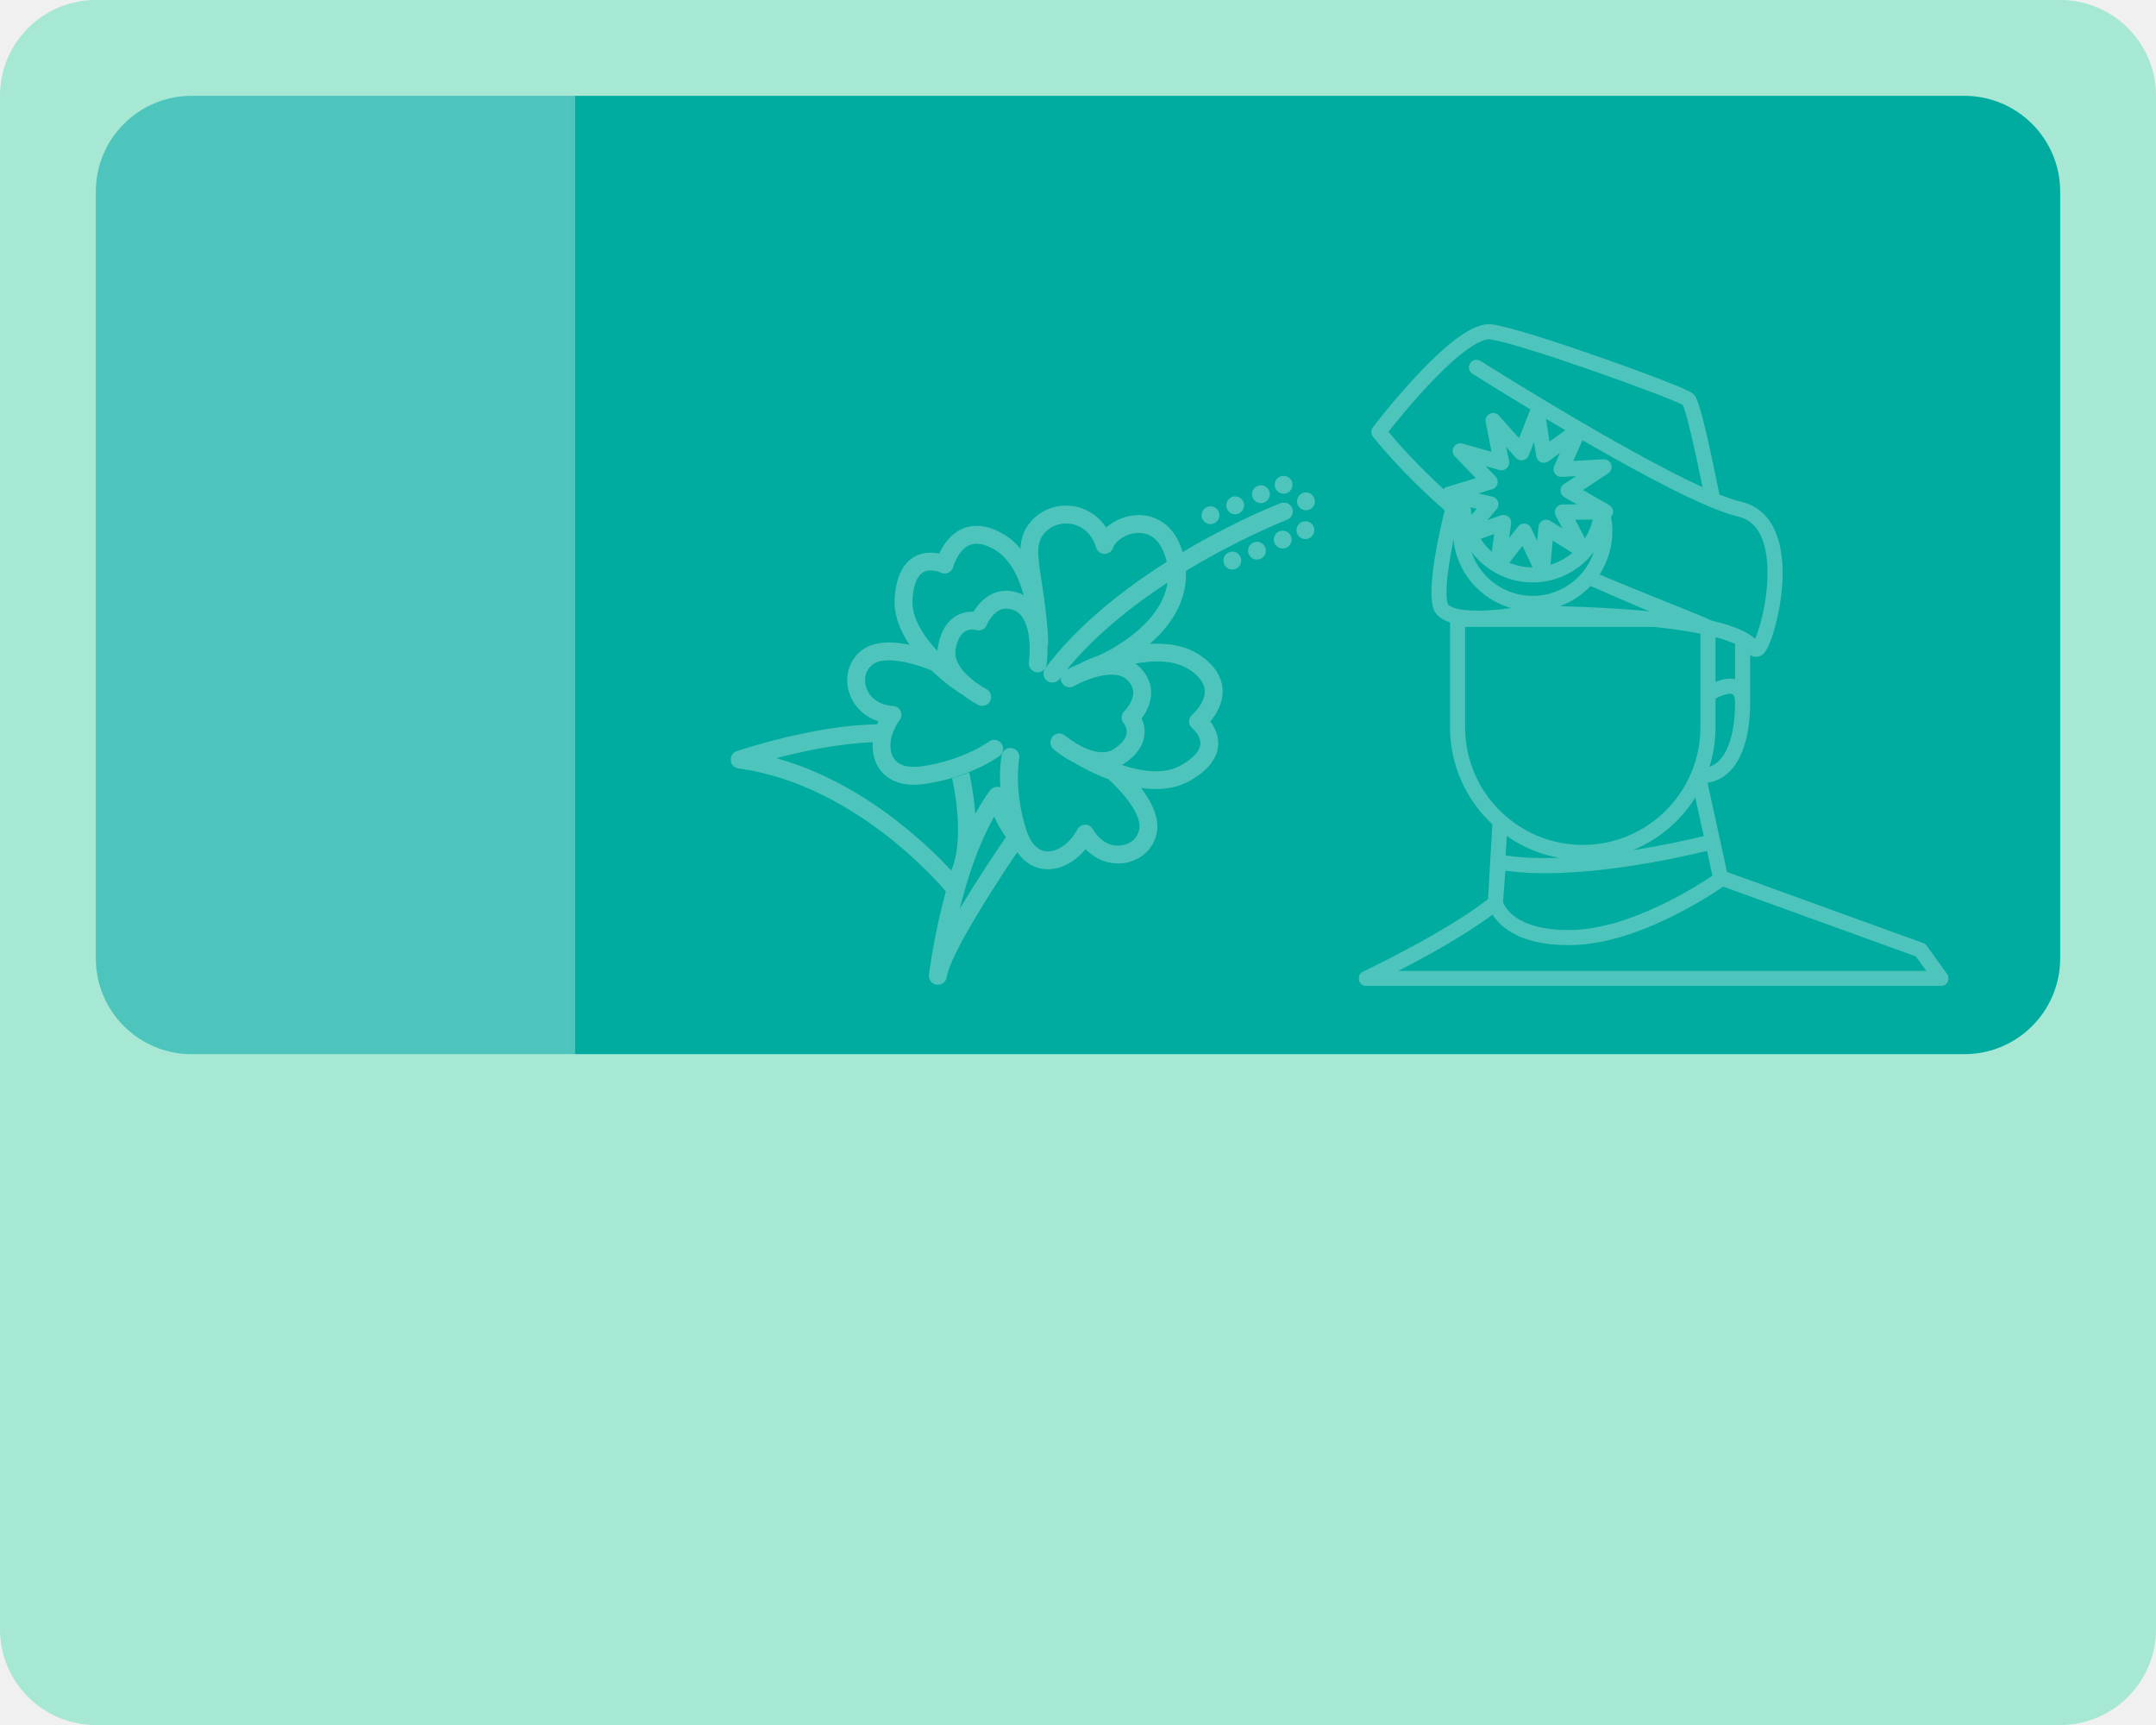
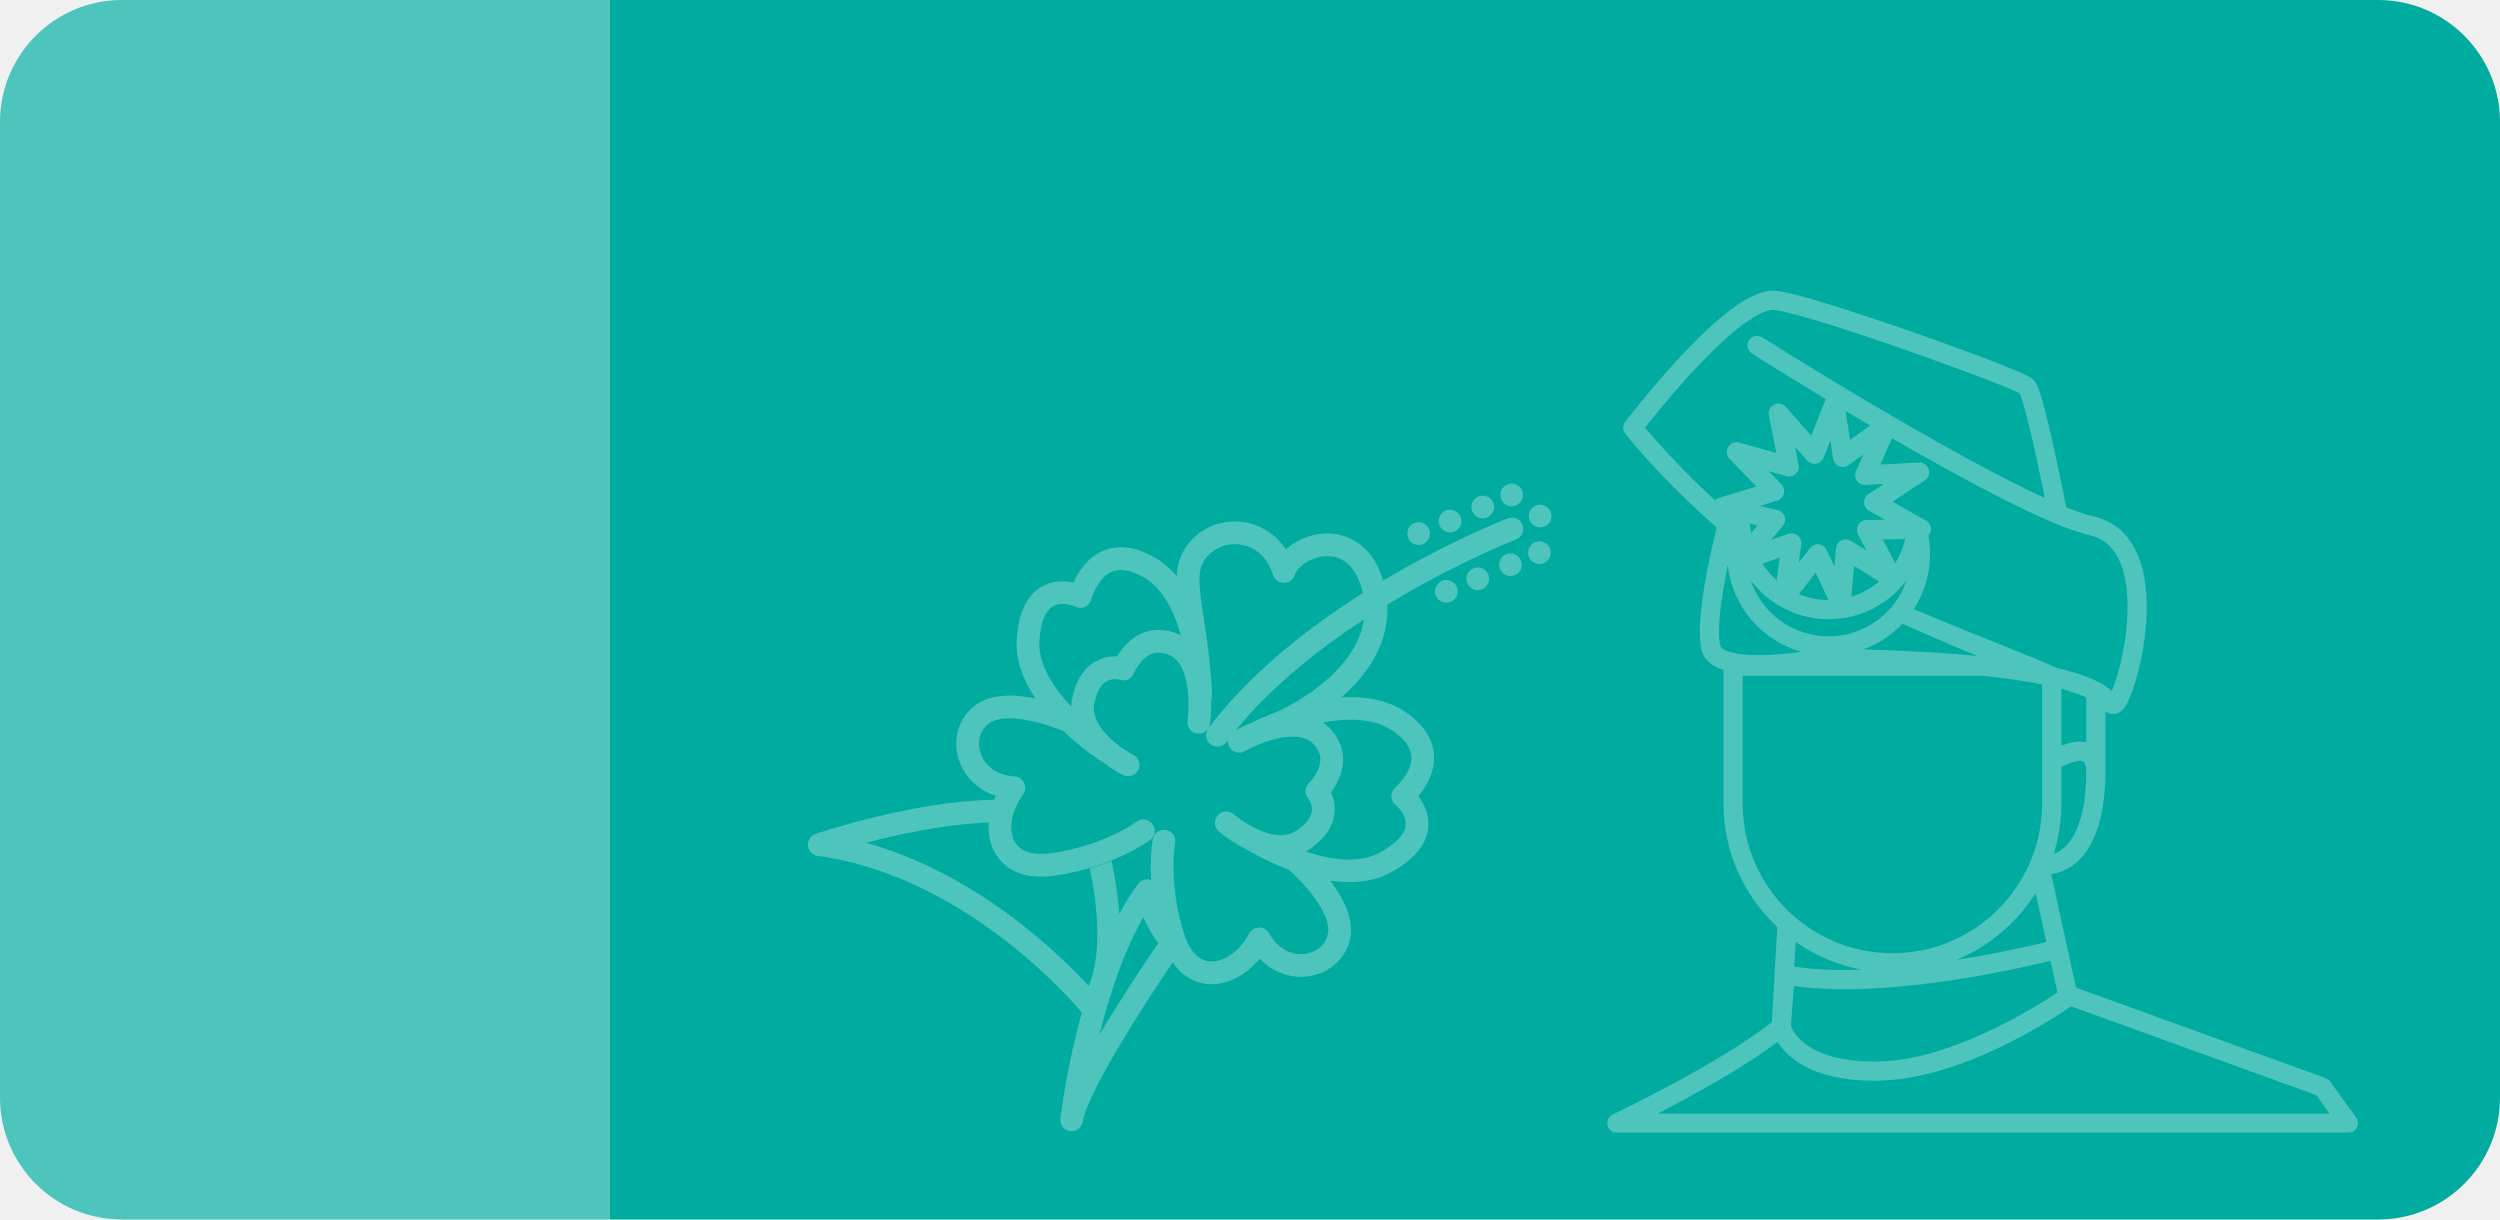
- <svg xmlns="http://www.w3.org/2000/svg" xmlns:xlink="http://www.w3.org/1999/xlink" width="180px" height="144px" viewBox="0 0 180 144" version="1.1">
+ <svg xmlns="http://www.w3.org/2000/svg" xmlns:xlink="http://www.w3.org/1999/xlink" width="164px" height="80px" viewBox="0 0 164 80" version="1.1">
  <defs>
    <polygon id="path-1" points="0 0.002 46.933 0.002 46.933 40.265 0 40.265" />
    <polygon id="path-3" points="0.023 0 49.275 0 49.275 55.247 0.023 55.247" />
  </defs>
  <g id="钱包IM&amp;转账" stroke="none" stroke-width="1" fill="none" fill-rule="evenodd">
-     <g id="聊天-new转账" transform="translate(-131, -129)">
+     <g id="聊天-new转账" transform="translate(-139, -137)">
      <g id="转账1" transform="translate(131, 129)">
        <g id="分组-2">
-           <g id="IM_transfer_right">
-             <rect id="矩形" fill="#A6E8D4" fill-rule="nonzero" x="0" y="0" width="180" height="144" rx="8" />
-             <path d="M16,8 L48,8 L48,88 L16,88 C11.582,88 8,84.418 8,80 L8,16 C8,11.582 11.582,8 16,8 Z" id="矩形" fill="#4DC4BC" fill-rule="nonzero" />
-             <path d="M48,8 L164,8 C168.418,8 172,11.582 172,16 L172,80 C172,84.418 168.418,88 164,88 L48,88 L48,8 Z" id="矩形-copy" fill="#00AB9F" fill-rule="nonzero" />
-             <g id="bg1" transform="translate(61, 27)">
+           <g id="IM_transfer_right" transform="translate(8, 8)">
+             <path d="M8,0 L40,0 L40,80 L8,80 C3.582,80 5.41083001e-16,76.418 0,72 L0,8 C-5.41083001e-16,3.582 3.582,8.11624501e-16 8,0 Z" id="矩形" fill="#4DC4BC" fill-rule="nonzero" />
+             <path d="M40,0 L156,0 C160.418,-8.11624501e-16 164,3.582 164,8 L164,72 C164,76.418 160.418,80 156,80 L40,80 L40,0 Z" id="矩形-copy" fill="#00AB9F" fill-rule="nonzero" />
+             <g id="bg1" transform="translate(53, 19)">
              <g id="分组" transform="translate(0, 14.94682)">
                <mask id="mask-2" fill="white">
                  <use xlink:href="#path-1" />
                </mask>
                <g id="Clip-2" />
                <path d="M38.274,18.285 C38.276,18.508 38.379,18.719 38.553,18.858 C38.56,18.864 39.274,19.472 39.215,20.181 C39.165,20.767 38.591,21.383 37.553,21.962 C36.15,22.745 34.253,22.442 32.661,21.916 C32.716,21.884 32.772,21.851 32.827,21.815 C33.835,21.154 34.409,20.372 34.534,19.493 C34.619,18.896 34.476,18.389 34.31,18.03 C34.656,17.571 35.097,16.809 35.107,15.901 C35.116,15.127 34.797,14.393 34.186,13.779 C34.061,13.654 33.93,13.544 33.793,13.449 C35.375,13.153 37.136,13.138 38.4,14.02 C39.156,14.549 39.555,15.115 39.583,15.702 C39.634,16.758 38.548,17.698 38.54,17.706 C38.369,17.849 38.271,18.062 38.274,18.285 M34.11,27.31 C33.971,27.997 33.418,28.498 32.665,28.618 C31.716,28.769 30.813,28.268 30.252,27.276 C30.118,27.039 29.865,26.894 29.593,26.898 C29.32,26.901 29.072,27.053 28.944,27.294 C28.328,28.453 27.261,29.204 26.348,29.121 C25.415,29.036 24.923,28.083 24.674,27.298 C23.617,23.958 24.085,21.4 24.09,21.377 C24.169,20.972 23.906,20.581 23.501,20.501 C23.097,20.422 22.705,20.685 22.625,21.09 C22.612,21.16 22.419,22.181 22.512,23.779 C22.488,23.77 22.464,23.761 22.438,23.755 C22.145,23.681 21.836,23.792 21.657,24.035 C21.228,24.614 20.819,25.268 20.429,25.994 C20.357,25.024 20.207,23.924 19.948,22.676 C19.939,22.628 19.927,22.582 19.916,22.535 C19.49,22.704 19.015,22.869 18.495,23.02 C19.392,27.387 18.864,29.688 18.42,30.728 C17.597,29.834 16.062,28.28 13.957,26.642 C10.13,23.662 6.619,22.123 3.822,21.341 C4.844,21.073 6.07,20.783 7.372,20.543 C9.035,20.236 10.538,20.061 11.864,20.016 C11.812,20.765 11.956,21.479 12.309,22.069 C12.536,22.448 12.959,22.954 13.705,23.269 C14.3,23.521 15.1,23.651 16.168,23.499 C20.038,22.947 22.358,21.228 22.455,21.155 C22.784,20.907 22.85,20.441 22.603,20.112 C22.357,19.782 21.889,19.715 21.559,19.961 C21.538,19.977 19.425,21.526 15.958,22.021 C15.143,22.137 14.071,22.107 13.59,21.303 C13.119,20.516 13.333,19.229 14.111,18.172 C14.272,17.952 14.301,17.662 14.186,17.415 C14.072,17.168 13.831,17.004 13.559,16.985 C12.423,16.909 11.58,16.314 11.305,15.392 C11.087,14.662 11.298,13.946 11.857,13.524 C12.974,12.679 15.729,13.577 16.772,14.024 C17.95,15.149 19.038,15.859 19.139,15.924 C19.176,15.948 19.214,15.968 19.253,15.984 C19.269,15.991 19.285,15.997 19.301,16.002 C19.99,16.551 20.602,16.866 20.665,16.898 C20.68,16.906 20.696,16.913 20.711,16.919 C21.07,17.071 21.489,16.921 21.667,16.568 C21.853,16.201 21.706,15.752 21.338,15.566 C21.309,15.551 18.426,14.038 18.79,12.203 C18.89,11.698 19.108,11.036 19.575,10.756 C19.967,10.521 20.412,10.633 20.462,10.646 C20.837,10.78 21.233,10.586 21.385,10.218 C21.494,9.952 21.913,9.209 22.532,8.953 C22.877,8.811 23.254,8.831 23.685,9.012 C23.686,9.012 23.687,9.013 23.687,9.013 C25.093,9.607 25.039,12.331 24.9,13.33 C24.842,13.738 25.126,14.115 25.534,14.173 C25.811,14.212 26.073,14.094 26.231,13.887 C26.024,14.213 26.099,14.649 26.414,14.884 C26.463,14.921 26.516,14.951 26.57,14.974 C26.879,15.105 27.248,15.014 27.458,14.734 C27.489,14.692 27.522,14.651 27.553,14.609 C27.539,14.76 27.568,14.915 27.65,15.056 C27.857,15.413 28.313,15.534 28.67,15.327 C29.484,14.854 32.05,13.75 33.127,14.832 C33.457,15.163 33.617,15.506 33.615,15.878 C33.61,16.548 33.078,17.216 32.876,17.414 C32.587,17.692 32.556,18.134 32.823,18.433 C32.854,18.474 33.125,18.844 33.054,19.297 C32.97,19.835 32.438,20.284 32.008,20.567 C30.452,21.587 27.958,19.489 27.934,19.468 C27.624,19.197 27.153,19.229 26.881,19.539 C26.61,19.849 26.642,20.321 26.952,20.592 C27.015,20.646 27.732,21.263 28.734,21.749 C28.752,21.763 28.77,21.776 28.79,21.788 C28.877,21.841 29.697,22.338 30.881,22.839 C31.086,22.926 31.303,23.012 31.528,23.097 C32.382,23.842 34.388,25.932 34.11,27.31 M19.13,33.92 C19.756,31.41 20.686,28.515 22.008,26.227 C22.228,26.753 22.541,27.349 22.981,27.927 C22.246,28.997 20.583,31.464 19.13,33.92 M15.184,8.103 C15.255,6.921 15.559,6.138 16.063,5.837 C16.684,5.465 17.543,5.855 17.547,5.857 C17.749,5.953 17.981,5.952 18.183,5.859 C18.385,5.766 18.535,5.586 18.592,5.371 C18.595,5.357 18.972,3.971 19.946,3.56 C20.487,3.331 21.169,3.445 21.974,3.897 C23.293,4.64 24.041,6.198 24.463,7.73 C24.4,7.697 24.336,7.667 24.269,7.638 C24.268,7.638 24.266,7.637 24.264,7.636 C23.466,7.3 22.666,7.28 21.951,7.579 C21.114,7.929 20.573,8.624 20.277,9.117 C19.883,9.098 19.359,9.155 18.838,9.458 C18.069,9.905 17.561,10.73 17.326,11.913 C17.293,12.079 17.275,12.242 17.268,12.402 C16.104,11.159 15.092,9.609 15.184,8.103 M26.236,2.516 C26.811,1.887 27.701,1.618 28.558,1.815 C29.491,2.029 30.201,2.737 30.505,3.757 C30.597,4.067 30.879,4.283 31.203,4.29 C31.527,4.298 31.818,4.095 31.925,3.789 C32.151,3.139 33.189,2.469 34.239,2.546 C35.318,2.624 36.082,3.48 36.401,4.959 C33.006,7.109 29.045,10.128 26.273,13.828 C26.326,13.742 26.363,13.645 26.378,13.539 C26.388,13.47 26.472,12.844 26.451,12.015 C26.486,11.929 26.507,11.836 26.507,11.737 C26.508,11.645 26.509,10.883 26.382,9.822 C26.261,8.517 26.09,7.412 25.952,6.519 C25.604,4.274 25.492,3.33 26.236,2.516 M36.471,6.689 C35.947,10.338 31.274,12.523 30.747,12.759 C29.959,13.048 29.44,13.299 29.369,13.333 C29.317,13.359 29.269,13.391 29.225,13.427 C28.695,13.631 28.28,13.841 28.069,13.954 C30.463,11.024 33.617,8.561 36.471,6.689 M41.074,15.64 C41.026,14.564 40.414,13.607 39.255,12.797 C38.014,11.93 36.48,11.713 34.992,11.804 C37.086,9.988 38.115,7.902 38.004,5.719 C38.443,5.452 38.869,5.201 39.276,4.966 C43.215,2.703 46.423,1.457 46.455,1.444 C46.84,1.296 47.031,0.864 46.883,0.48 C46.735,0.095 46.303,-0.096 45.919,0.052 C45.784,0.103 42.589,1.343 38.555,3.659 C38.288,3.813 38.014,3.974 37.733,4.141 C36.976,1.542 35.145,1.116 34.348,1.057 C33.255,0.977 32.127,1.397 31.356,2.086 C30.775,1.211 29.91,0.594 28.892,0.36 C27.511,0.043 26.072,0.484 25.135,1.509 C24.486,2.22 24.236,2.974 24.195,3.857 C23.778,3.357 23.286,2.923 22.705,2.596 C21.473,1.903 20.346,1.766 19.354,2.19 C18.319,2.632 17.723,3.589 17.417,4.263 C16.847,4.146 16.048,4.114 15.311,4.547 C14.343,5.118 13.799,6.283 13.694,8.013 C13.61,9.404 14.155,10.726 14.93,11.877 C13.589,11.595 12.018,11.53 10.957,12.333 C9.904,13.129 9.48,14.497 9.875,15.819 C10.161,16.776 10.944,17.816 12.329,18.263 C12.29,18.348 12.253,18.434 12.218,18.519 C6.944,18.597 0.859,20.638 0.506,20.759 C0.178,20.87 -0.03,21.193 0.004,21.538 C0.038,21.883 0.305,22.16 0.649,22.205 C5.79,22.882 10.209,25.62 13.011,27.796 C16.075,30.177 17.931,32.428 17.949,32.45 C17.953,32.456 17.959,32.46 17.964,32.466 C17.851,32.88 17.74,33.304 17.634,33.739 C16.865,36.868 16.569,39.328 16.557,39.431 C16.509,39.835 16.793,40.203 17.196,40.258 C17.212,40.26 17.228,40.262 17.244,40.263 C17.628,40.291 17.975,40.02 18.035,39.634 C18.329,37.744 21.962,32.085 23.929,29.186 C24.371,29.833 24.883,30.193 25.349,30.39 C25.671,30.526 25.972,30.585 26.213,30.607 C27.425,30.717 28.706,30.07 29.634,28.939 C30.636,29.993 31.914,30.249 32.9,30.092 C34.263,29.874 35.312,28.898 35.573,27.605 C35.836,26.301 35.097,24.914 34.26,23.827 C35.634,24.026 37.062,23.945 38.279,23.266 C39.792,22.422 40.607,21.426 40.701,20.306 C40.773,19.454 40.397,18.748 40.045,18.286 C40.52,17.718 41.124,16.765 41.074,15.64" id="Fill-1" fill="#4DC4BC" mask="url(#mask-2)" />
              </g>
              <path d="M47.742,15.539 C47.923,15.615 48.131,15.617 48.312,15.543 C48.495,15.469 48.643,15.324 48.719,15.143 C48.796,14.961 48.797,14.754 48.723,14.571 C48.65,14.389 48.504,14.241 48.323,14.165 C48.141,14.088 47.934,14.086 47.752,14.16 C47.569,14.234 47.422,14.38 47.345,14.562 C47.268,14.743 47.267,14.95 47.341,15.133 C47.415,15.315 47.56,15.462 47.742,15.539" id="Fill-3" fill="#4DC4BC" />
              <path d="M48.677,16.976 C48.603,16.794 48.457,16.646 48.276,16.569 C48.094,16.492 47.887,16.491 47.704,16.565 C47.522,16.639 47.375,16.785 47.298,16.966 C47.222,17.147 47.22,17.355 47.293,17.537 C47.368,17.719 47.513,17.867 47.695,17.944 C47.876,18.02 48.084,18.022 48.266,17.948 C48.448,17.874 48.596,17.728 48.673,17.547 C48.749,17.366 48.751,17.158 48.677,16.976" id="Fill-5" fill="#4DC4BC" />
              <path d="M46.38,17.357 C46.199,17.28 45.991,17.279 45.809,17.353 C45.627,17.427 45.479,17.572 45.402,17.754 C45.326,17.934 45.324,18.143 45.398,18.325 C45.472,18.507 45.618,18.655 45.799,18.731 C45.979,18.808 46.188,18.809 46.37,18.736 C46.552,18.661 46.7,18.516 46.777,18.335 C46.853,18.154 46.855,17.946 46.781,17.764 C46.707,17.582 46.561,17.433 46.38,17.357" id="Fill-7" fill="#4DC4BC" />
              <path d="M44.232,18.281 C44.051,18.204 43.843,18.202 43.661,18.276 C43.479,18.35 43.331,18.496 43.255,18.677 C43.178,18.858 43.176,19.066 43.25,19.248 C43.324,19.43 43.47,19.578 43.651,19.655 C43.832,19.732 44.04,19.733 44.222,19.659 C44.404,19.585 44.553,19.439 44.629,19.258 C44.706,19.078 44.707,18.869 44.633,18.687 C44.559,18.505 44.413,18.357 44.232,18.281" id="Fill-9" fill="#4DC4BC" />
              <path d="M45.875,14.157 C46.055,14.234 46.264,14.235 46.446,14.161 C46.627,14.087 46.776,13.941 46.852,13.76 C46.929,13.58 46.93,13.371 46.856,13.189 C46.783,13.007 46.636,12.859 46.456,12.783 C46.275,12.706 46.067,12.705 45.885,12.778 C45.703,12.852 45.554,12.999 45.478,13.179 C45.402,13.36 45.4,13.568 45.474,13.75 C45.548,13.932 45.694,14.081 45.875,14.157" id="Fill-11" fill="#4DC4BC" />
              <path d="M43.979,14.945 C44.16,15.022 44.368,15.023 44.55,14.949 C44.732,14.876 44.88,14.729 44.957,14.548 C45.033,14.367 45.035,14.159 44.961,13.977 C44.887,13.795 44.741,13.647 44.56,13.571 C44.379,13.494 44.171,13.493 43.989,13.566 C43.807,13.64 43.659,13.786 43.582,13.967 C43.506,14.148 43.504,14.356 43.578,14.538 C43.652,14.72 43.798,14.869 43.979,14.945" id="Fill-13" fill="#4DC4BC" />
              <path d="M41.831,15.869 C42.012,15.945 42.22,15.946 42.402,15.873 C42.584,15.799 42.733,15.653 42.809,15.472 C42.885,15.291 42.887,15.083 42.813,14.901 C42.739,14.718 42.593,14.57 42.412,14.494 C42.232,14.418 42.023,14.416 41.841,14.49 C41.659,14.564 41.511,14.709 41.434,14.891 C41.358,15.071 41.357,15.28 41.43,15.462 C41.504,15.644 41.65,15.792 41.831,15.869" id="Fill-15" fill="#4DC4BC" />
              <path d="M42.172,19.107 C41.991,19.03 41.783,19.028 41.601,19.103 C41.419,19.176 41.271,19.322 41.194,19.503 C41.118,19.684 41.116,19.892 41.19,20.074 C41.264,20.256 41.41,20.405 41.591,20.481 C41.772,20.558 41.98,20.559 42.162,20.485 C42.344,20.412 42.492,20.265 42.569,20.085 C42.645,19.903 42.647,19.695 42.573,19.513 C42.499,19.331 42.353,19.183 42.172,19.107" id="Fill-17" fill="#4DC4BC" />
              <path d="M39.771,16.695 C39.952,16.771 40.16,16.773 40.342,16.699 C40.524,16.625 40.672,16.479 40.749,16.298 C40.825,16.117 40.827,15.909 40.753,15.726 C40.679,15.544 40.533,15.397 40.352,15.32 C40.171,15.244 39.963,15.242 39.781,15.315 C39.599,15.39 39.451,15.535 39.374,15.717 C39.298,15.898 39.296,16.106 39.37,16.288 C39.444,16.47 39.59,16.618 39.771,16.695" id="Fill-19" fill="#4DC4BC" />
              <g id="分组" transform="translate(52.40936, 0.062816)">
                <mask id="mask-4" fill="white">
                  <use xlink:href="#path-3" />
                </mask>
                <g id="Clip-22" />
                <path d="M3.339,53.986 C5.576,52.834 8.889,51.022 11.199,49.289 C11.834,50.296 13.466,51.833 17.516,51.833 C17.639,51.833 17.765,51.832 17.892,51.829 C20.386,51.772 23.286,50.914 26.512,49.279 C28.513,48.264 29.992,47.273 30.454,46.951 L46.538,52.777 L47.411,53.986 L3.339,53.986 Z M8.91,33.647 L8.911,33.634 C8.911,33.618 8.912,33.601 8.912,33.584 C8.912,33.567 8.911,33.551 8.91,33.534 L8.91,25.27 L24.663,25.27 C26.148,25.425 27.442,25.613 28.539,25.834 L28.554,25.842 L28.554,33.534 C28.553,33.551 28.553,33.567 28.553,33.584 C28.553,33.601 28.553,33.617 28.554,33.634 L28.554,33.645 C28.554,39.061 24.148,43.468 18.732,43.468 C16.292,43.468 14.056,42.572 12.337,41.094 C12.284,41.023 12.217,40.964 12.139,40.92 C10.157,39.122 8.91,36.527 8.91,33.647 Z M7.443,23.293 C7.21,22.419 7.468,20.476 7.806,18.69 L7.806,18.69 L7.931,17.983 C8.217,20.726 10.175,22.978 12.765,23.7 C12.165,23.78 11.421,23.86 10.671,23.894 C8.278,24.003 7.516,23.568 7.443,23.293 Z M2.51,8.985 C3.075,8.266 4.365,6.663 5.831,5.102 C6.97,3.887 7.987,2.939 8.853,2.285 C10.136,1.314 10.76,1.231 11.017,1.268 C13.604,1.638 25.825,6.033 27.083,6.747 C27.384,7.357 28.104,10.482 28.732,13.605 C22.02,10.536 10.335,3.158 10.195,3.069 C9.9,2.883 9.511,2.97 9.324,3.265 C9.138,3.559 9.226,3.949 9.52,4.135 C9.749,4.279 11.683,5.501 14.358,7.115 C14.35,7.131 14.342,7.148 14.335,7.165 L13.41,9.515 L11.735,7.624 C11.543,7.407 11.229,7.346 10.969,7.475 C10.709,7.604 10.567,7.891 10.624,8.176 L11.116,10.653 L8.685,9.968 C8.406,9.889 8.108,10.008 7.959,10.257 C7.81,10.506 7.847,10.824 8.048,11.033 L9.802,12.851 L7.386,13.589 C7.276,13.623 7.181,13.684 7.106,13.763 C4.737,11.588 3.143,9.748 2.51,8.985 Z M19.382,21.857 C21.001,22.555 23.099,23.486 24.283,23.963 C22.29,23.771 19.846,23.62 16.84,23.536 C17.814,23.178 18.682,22.597 19.382,21.857 Z M14.549,21.56 C16.619,21.56 18.481,20.564 19.658,19.015 C18.937,21.145 16.919,22.681 14.549,22.681 C12.179,22.681 10.161,21.145 9.44,19.015 C10.617,20.564 12.479,21.56 14.549,21.56 Z M11.337,17.519 L11.141,19.002 C10.783,18.686 10.469,18.32 10.209,17.916 L11.337,17.519 Z M9.456,15.916 C9.436,15.781 9.419,15.645 9.41,15.507 C9.404,15.428 9.384,15.353 9.352,15.284 L9.884,15.41 L9.456,15.916 Z M14.542,20.299 C13.859,20.298 13.205,20.161 12.605,19.915 L13.7,18.507 L14.542,20.299 Z M17.858,19.088 C17.33,19.532 16.714,19.872 16.041,20.077 L16.221,18.061 L17.858,19.088 Z M18.914,17.877 L18.102,16.323 L19.568,16.307 C19.437,16.872 19.213,17.4 18.914,17.877 Z M15.661,7.897 C16.18,8.206 16.718,8.526 17.27,8.85 L15.955,9.798 L15.661,7.897 Z M11.454,12.713 L10.621,11.849 L11.776,12.174 C11.992,12.235 12.223,12.179 12.387,12.028 C12.551,11.876 12.625,11.65 12.581,11.43 L12.347,10.253 L13.143,11.151 C13.292,11.319 13.516,11.397 13.736,11.358 C13.956,11.319 14.14,11.169 14.222,10.961 L14.662,9.843 L14.846,11.03 C14.88,11.251 15.027,11.438 15.233,11.524 C15.439,11.611 15.675,11.584 15.857,11.453 L16.831,10.751 L16.344,11.849 C16.253,12.053 16.275,12.29 16.402,12.474 C16.529,12.658 16.743,12.762 16.966,12.751 L18.165,12.687 L17.162,13.347 C16.975,13.47 16.866,13.681 16.873,13.904 C16.88,14.128 17.003,14.331 17.197,14.442 L18.24,15.036 L17.039,15.049 C16.816,15.053 16.61,15.17 16.495,15.362 C16.38,15.554 16.374,15.792 16.477,15.99 L17.034,17.054 L16.016,16.416 C15.827,16.297 15.59,16.285 15.389,16.385 C15.189,16.484 15.055,16.68 15.035,16.903 L14.928,18.099 L14.417,17.012 C14.322,16.81 14.128,16.671 13.906,16.647 C13.876,16.643 13.846,16.642 13.816,16.643 C13.626,16.649 13.446,16.739 13.328,16.891 L12.591,17.839 L12.749,16.649 C12.778,16.427 12.69,16.206 12.517,16.065 C12.343,15.924 12.109,15.884 11.898,15.958 L10.766,16.358 L11.542,15.442 C11.687,15.271 11.732,15.038 11.662,14.825 C11.592,14.613 11.417,14.452 11.2,14.401 L10.031,14.124 L11.18,13.773 C11.393,13.708 11.558,13.536 11.614,13.32 C11.67,13.104 11.609,12.874 11.454,12.713 Z M31.673,16.05 C32.729,16.294 33.433,17.014 33.825,18.253 C34.377,19.999 34.119,22.216 33.916,23.383 C33.688,24.693 33.355,25.73 33.12,26.263 C32.665,25.853 31.777,25.272 29.491,24.746 C29.483,24.741 29.475,24.736 29.467,24.732 C29.004,24.501 27.785,24.011 26.099,23.334 C24.445,22.67 22.337,21.823 20.137,20.896 C20.811,19.856 21.203,18.617 21.203,17.289 C21.203,16.884 21.166,16.481 21.094,16.086 C21.163,16.01 21.215,15.918 21.242,15.814 C21.315,15.533 21.191,15.238 20.938,15.094 L18.744,13.844 L20.853,12.455 C21.096,12.296 21.201,11.993 21.11,11.718 C21.02,11.442 20.755,11.261 20.466,11.277 L17.944,11.411 L18.708,9.688 C23.565,12.5 29.049,15.444 31.673,16.05 Z M31.447,29.635 C30.905,29.513 30.308,29.659 29.816,29.857 L29.816,26.128 C30.545,26.322 31.067,26.514 31.447,26.69 L31.447,29.635 Z M30.062,36.489 C29.838,36.701 29.59,36.853 29.314,36.948 C29.64,35.904 29.816,34.795 29.816,33.645 C29.816,33.633 29.816,33.62 29.815,33.608 C29.816,33.598 29.816,33.589 29.816,33.58 L29.816,31.252 C30.355,30.959 30.996,30.757 31.244,30.891 C31.371,30.96 31.447,31.227 31.447,31.608 C31.447,34.83 30.478,36.095 30.062,36.489 Z M22.913,43.91 C25.076,43.025 26.9,41.476 28.128,39.517 L28.832,42.734 C27.816,42.98 25.579,43.49 22.913,43.91 Z M12.295,44.348 L12.389,42.729 C13.664,43.622 15.135,44.254 16.724,44.546 C15.163,44.601 13.645,44.554 12.295,44.348 Z M29.555,46.037 C28.199,46.951 22.686,50.458 17.863,50.568 C15.143,50.629 13.701,49.956 12.97,49.381 C12.358,48.899 12.138,48.417 12.073,48.236 L12.274,45.621 C18.188,46.463 26.701,44.555 29.103,43.968 L29.555,46.037 Z M49.156,54.248 L47.446,51.881 C47.372,51.778 47.269,51.7 47.15,51.657 L30.779,45.727 L29.149,38.282 C29.827,38.178 30.423,37.884 30.929,37.405 C32.477,35.94 32.708,33.144 32.708,31.608 L32.708,27.608 C32.836,27.699 32.999,27.773 33.207,27.773 C33.257,27.773 33.31,27.768 33.365,27.759 C33.792,27.688 34.035,27.283 34.234,26.855 C34.409,26.479 34.588,25.977 34.751,25.402 C34.973,24.618 35.355,23.028 35.412,21.191 C35.522,17.623 34.295,15.36 31.957,14.821 C31.458,14.706 30.842,14.496 30.137,14.213 C30.012,13.578 29.71,12.068 29.374,10.534 C28.447,6.311 28.17,6.034 27.988,5.851 C27.867,5.731 27.701,5.565 25.368,4.66 C23.993,4.126 22.218,3.475 20.371,2.826 C18.686,2.234 13.044,0.283 11.196,0.019 C10.382,-0.096 9.367,0.315 8.092,1.279 C7.17,1.976 6.099,2.972 4.911,4.239 C2.906,6.375 1.22,8.589 1.203,8.611 C1.031,8.838 1.032,9.153 1.206,9.378 C1.297,9.496 3.425,12.231 7.206,15.548 C6.875,16.858 5.719,21.724 6.224,23.618 C6.383,24.217 6.855,24.64 7.649,24.892 L7.649,33.58 C7.649,33.589 7.649,33.598 7.65,33.608 C7.649,33.62 7.649,33.633 7.649,33.645 C7.649,36.842 9.01,39.726 11.182,41.751 L10.822,47.989 C7.3,50.763 0.454,54.013 0.384,54.047 C0.117,54.173 -0.026,54.467 0.038,54.755 C0.103,55.043 0.359,55.247 0.654,55.247 L48.644,55.247 C48.881,55.247 49.098,55.115 49.206,54.904 C49.314,54.693 49.294,54.439 49.156,54.248 Z" id="Fill-21" fill="#4DC4BC" mask="url(#mask-4)" />
              </g>
            </g>
          </g>
        </g>
      </g>
    </g>
  </g>
</svg>
